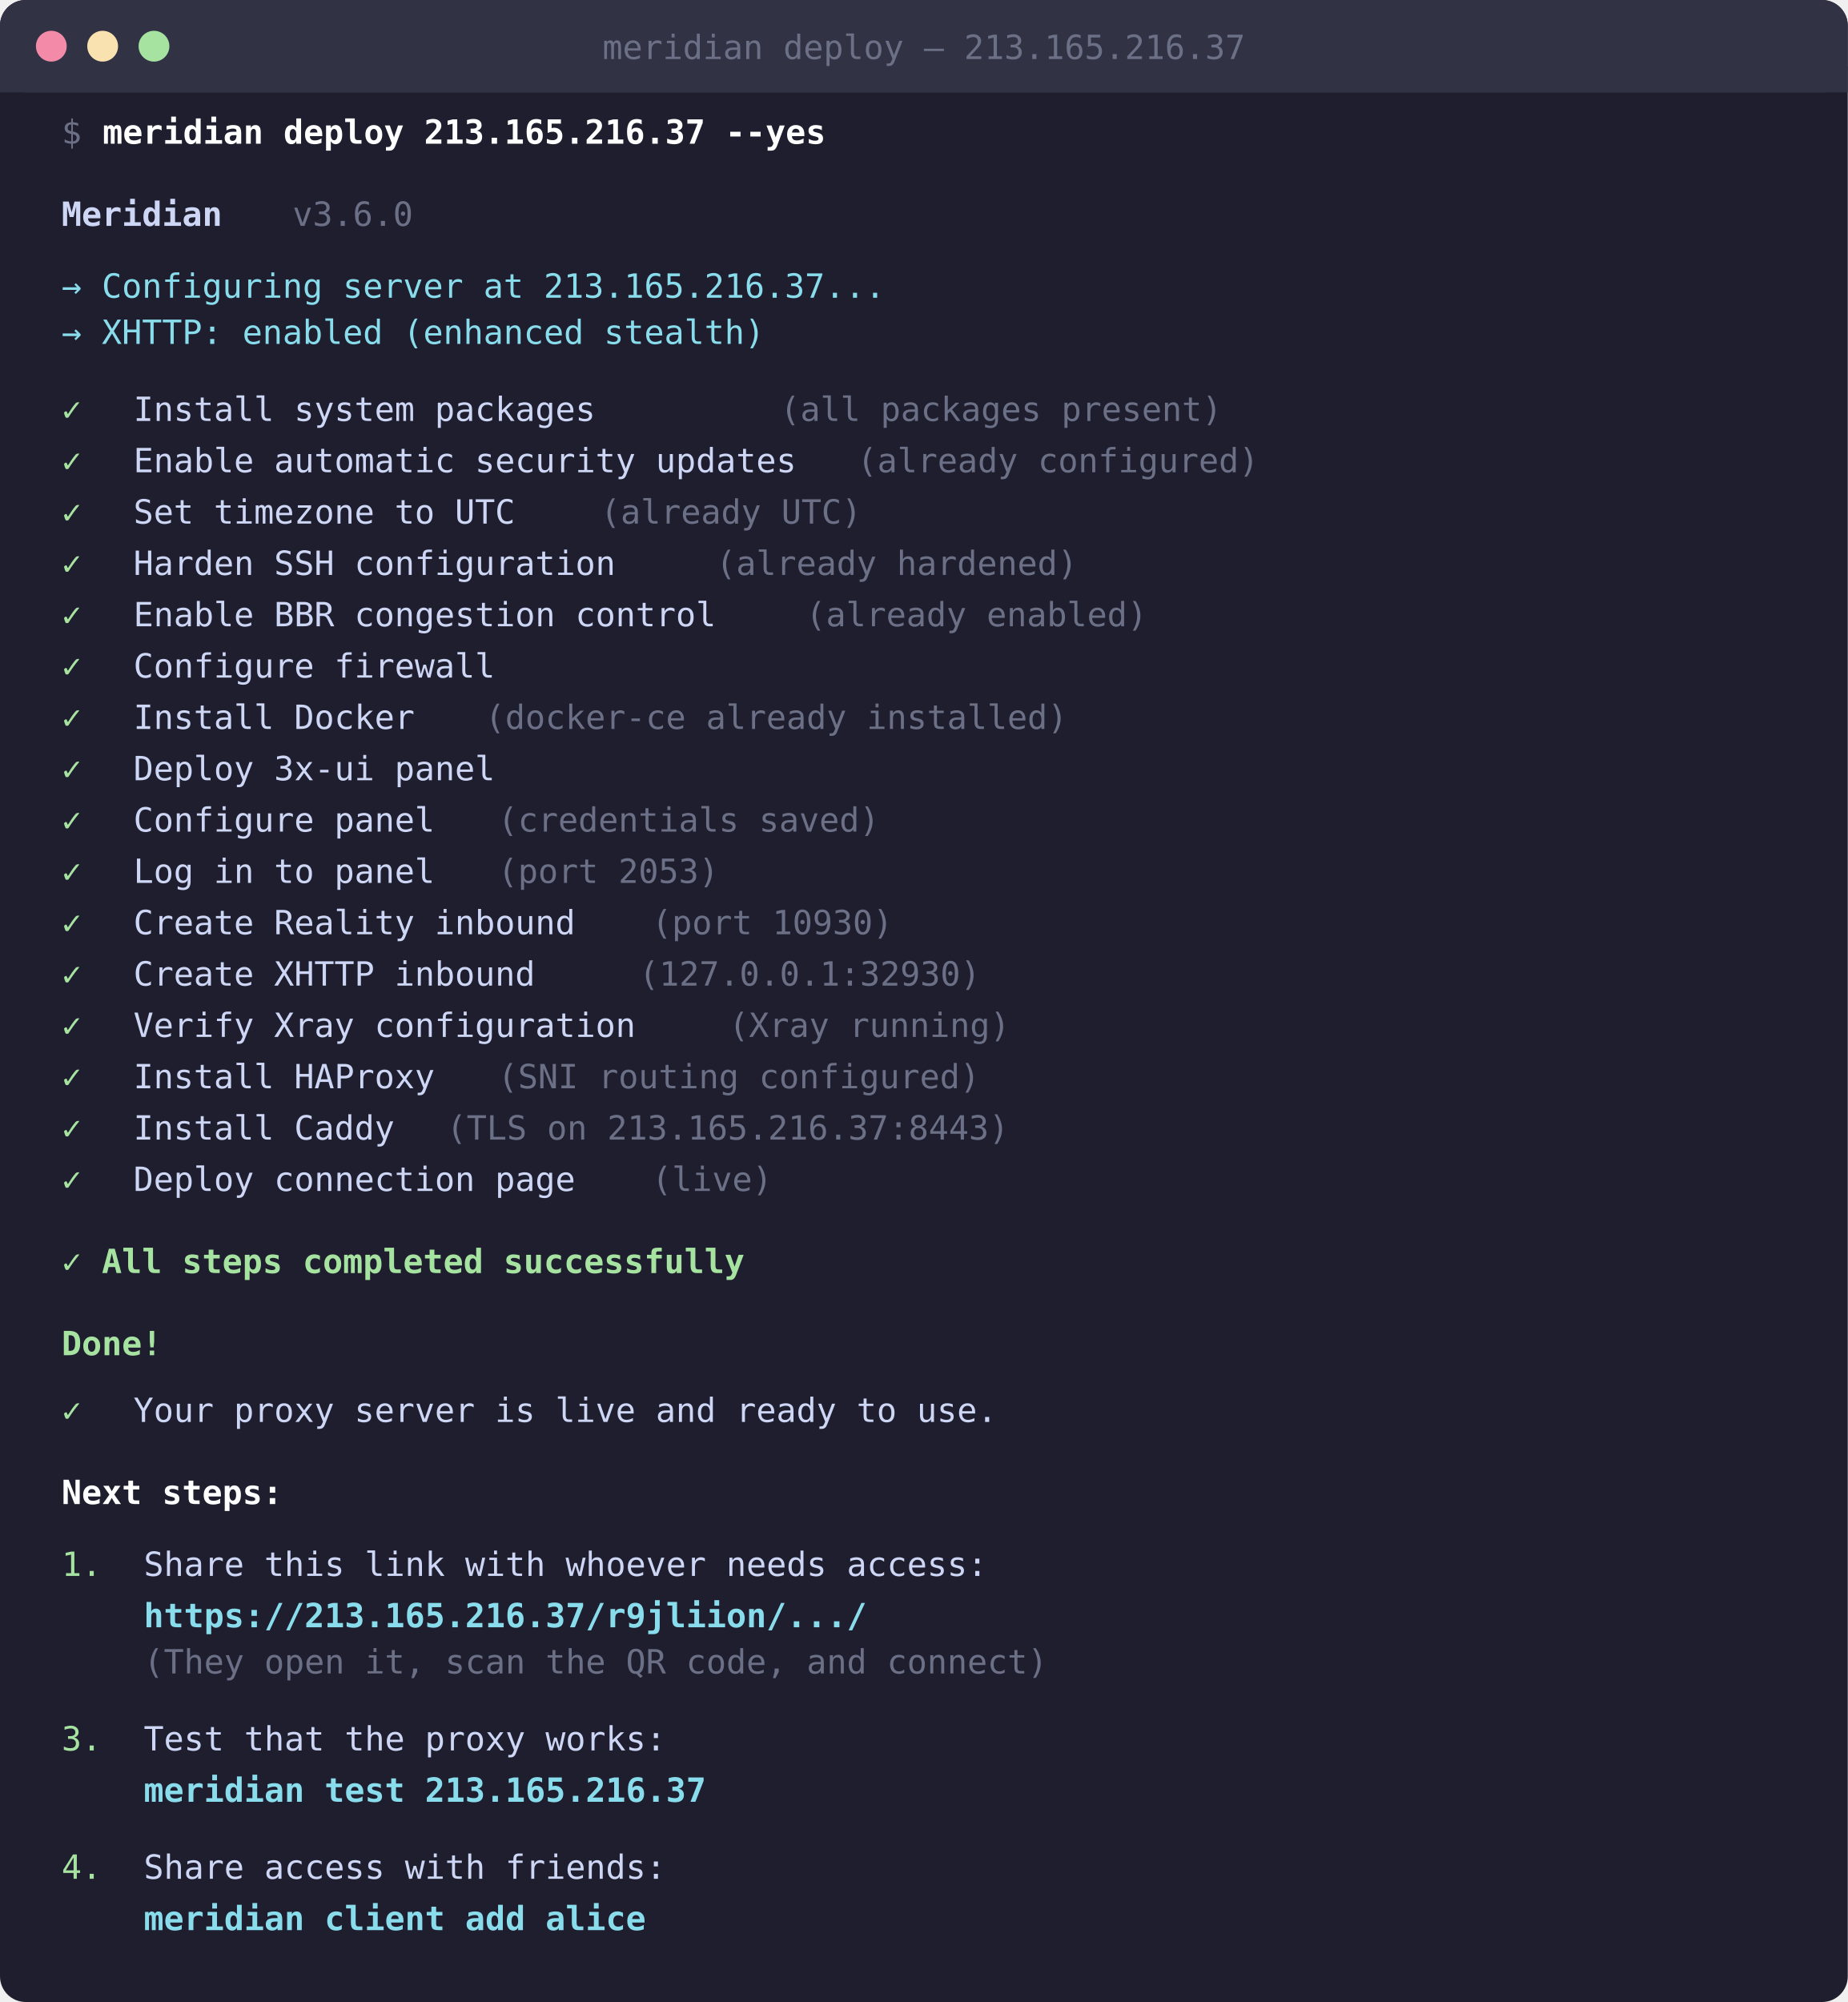
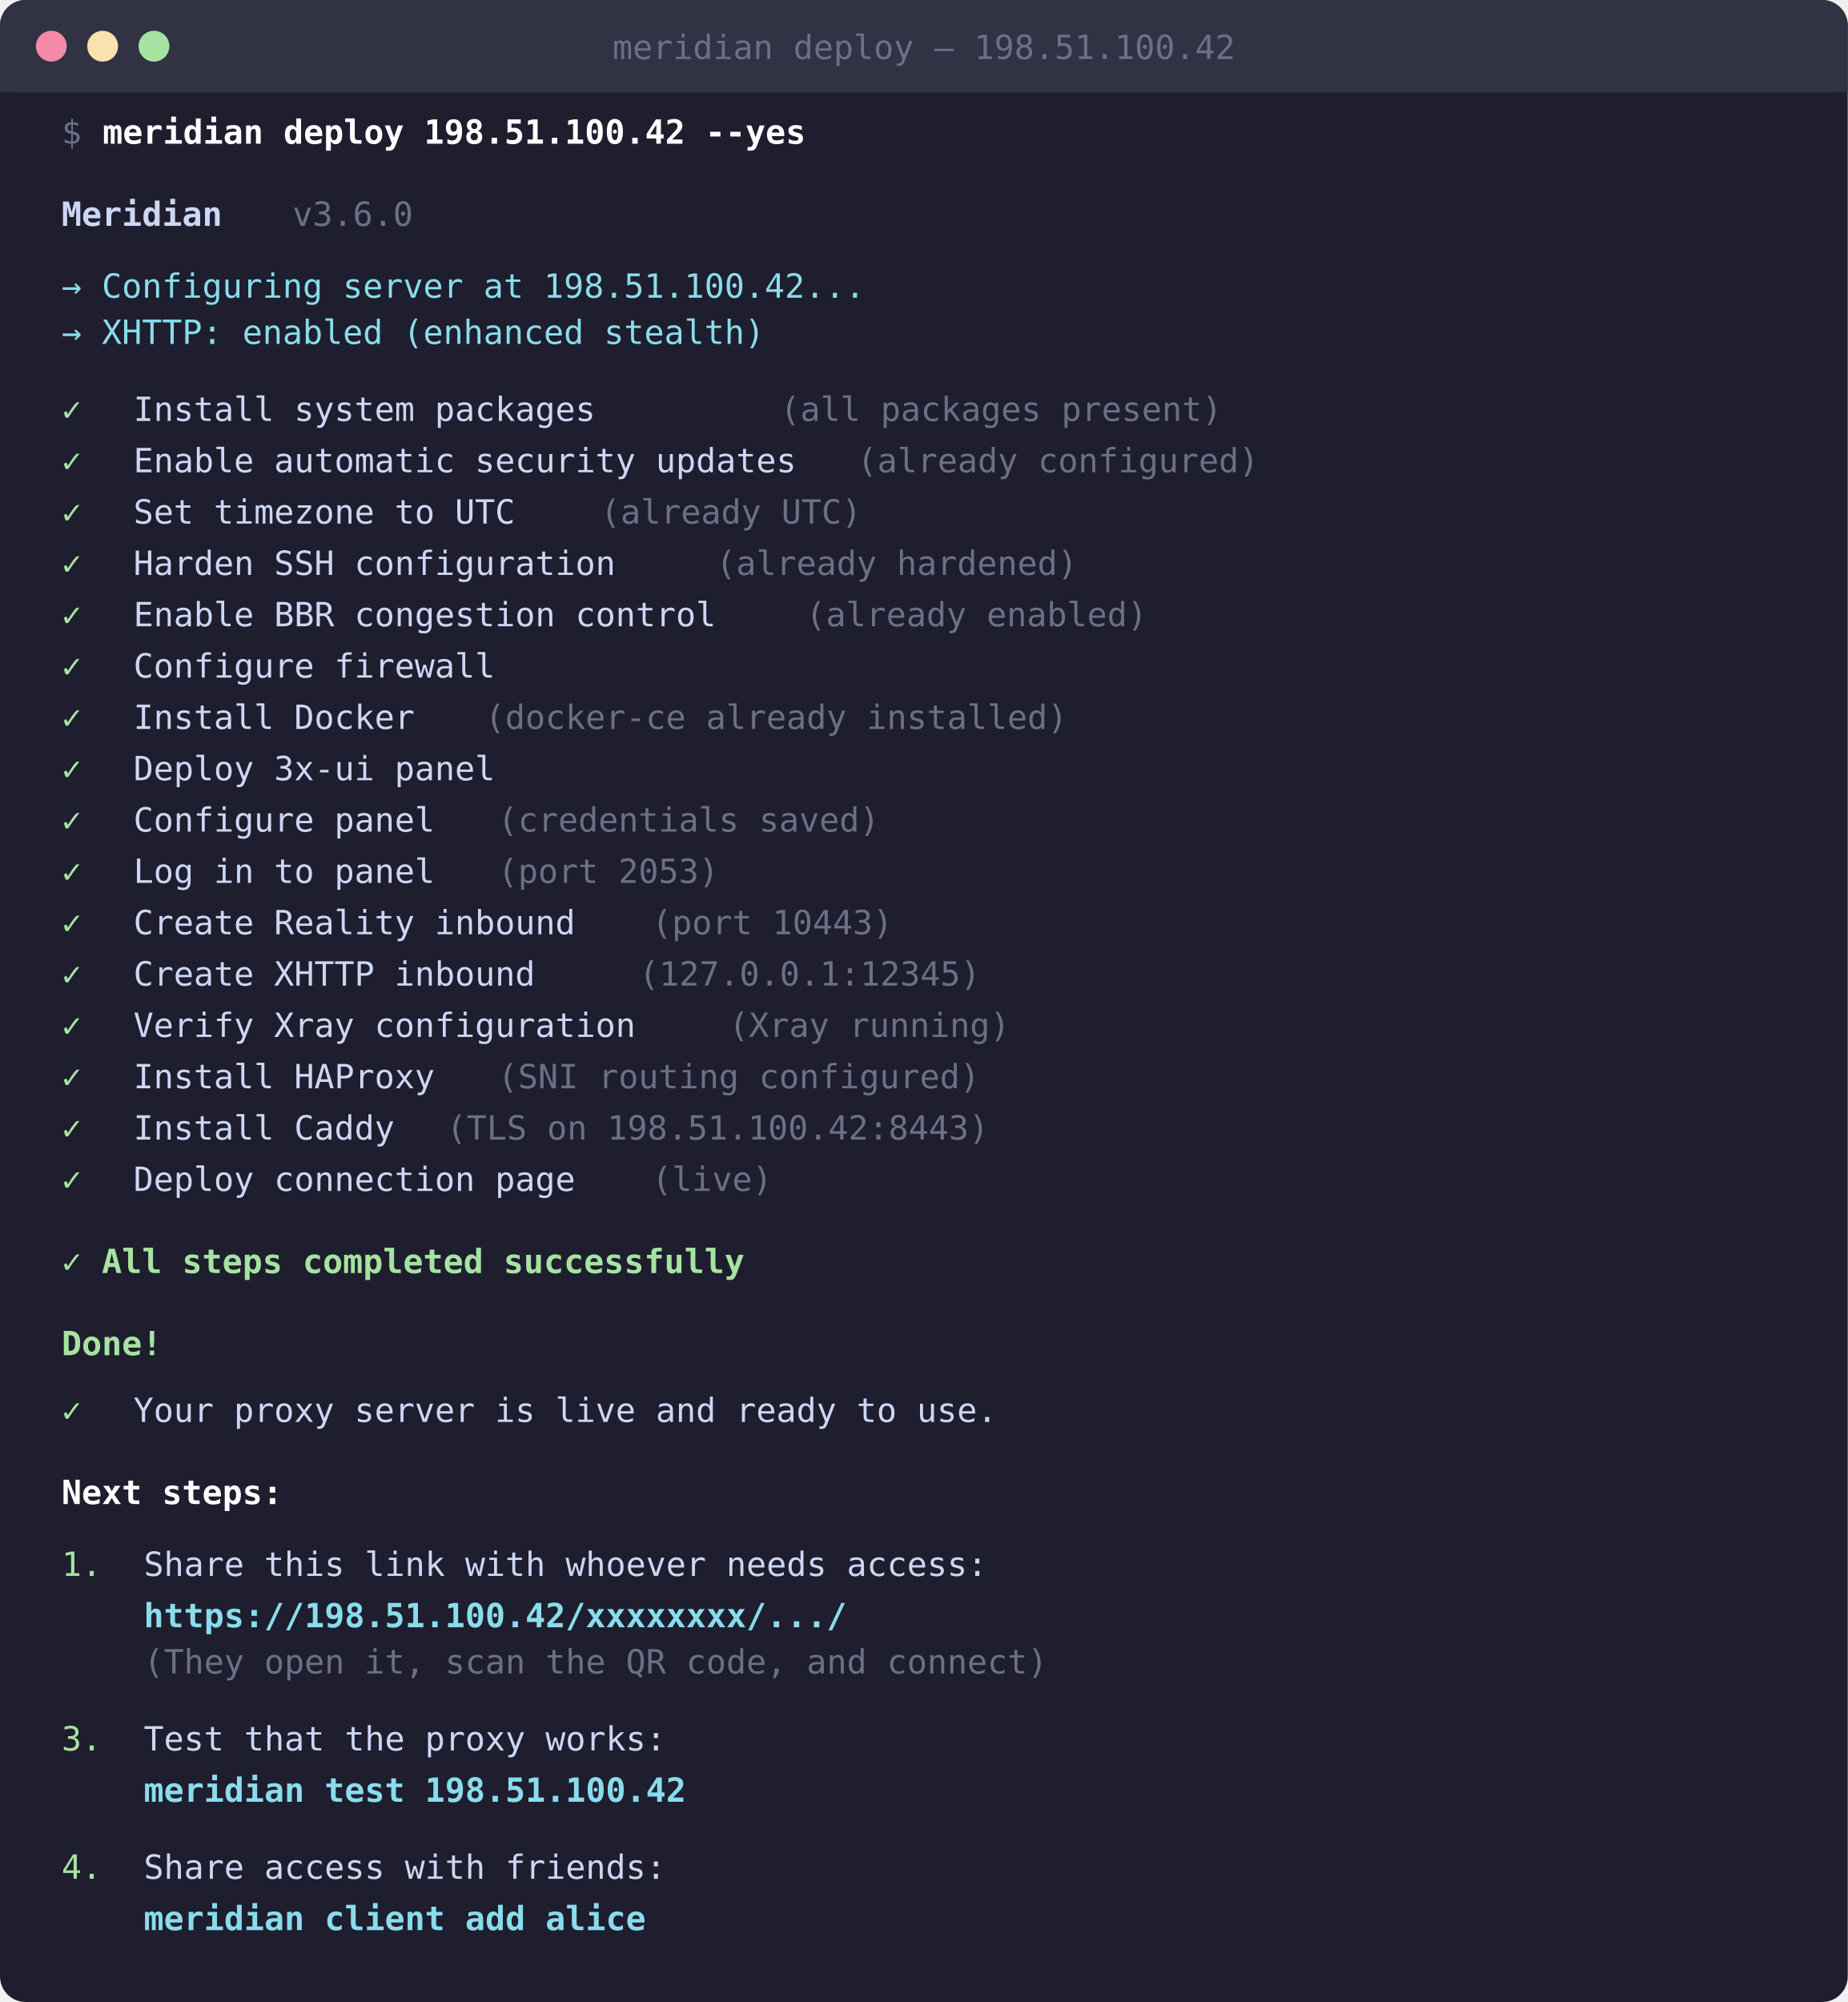
<svg xmlns="http://www.w3.org/2000/svg" width="720" height="780" viewBox="0 0 720 780">
  <defs>
    <style>
      .t { font-family: 'JetBrains Mono', 'SF Mono', 'Menlo', 'Monaco', 'Consolas', monospace; font-size: 13px; }
      .tb { font-family: 'JetBrains Mono', 'SF Mono', 'Menlo', 'Monaco', 'Consolas', monospace; font-size: 13px; font-weight: 700; }
      .g { fill: #a6e3a1; }
      .c { fill: #89dceb; }
      .w { fill: #cdd6f4; }
      .bw { fill: #ffffff; }
      .d { fill: #6c7086; }
    </style>
  </defs>
  <rect width="720" height="780" rx="10" ry="10" fill="#1e1e2e" />
  <rect width="720" height="36" rx="10" ry="10" fill="#313244" />
  <rect y="26" width="720" height="10" fill="#313244" />
  <circle cx="20" cy="18" r="6" fill="#f38ba8" />
  <circle cx="40" cy="18" r="6" fill="#f9e2af" />
  <circle cx="60" cy="18" r="6" fill="#a6e3a1" />
-   <text x="360" y="23" text-anchor="middle" class="t d">meridian deploy — 213.165.216.37</text>
+   <text x="360" y="23" text-anchor="middle" class="t d">meridian deploy — 198.51.100.42</text>
  <g transform="translate(24, 56)">
    <text y="0" class="t d">$</text>
-     <text x="16" y="0" class="tb bw">meridian deploy 213.165.216.37 --yes</text>
+     <text x="16" y="0" class="tb bw">meridian deploy 198.51.100.42 --yes</text>
    <text x="0" y="32" class="tb w">  Meridian</text>
    <text x="90" y="32" class="t d">v3.6.0</text>
-     <text x="0" y="60" class="t c">  → Configuring server at 213.165.216.37...</text>
+     <text x="0" y="60" class="t c">  → Configuring server at 198.51.100.42...</text>
    <text x="0" y="78" class="t c">  → XHTTP: enabled (enhanced stealth)</text>
    <text x="0" y="108" class="t g">  ✓</text>
    <text x="28" y="108" class="t w">Install system packages</text>
    <text x="280" y="108" class="t d">(all packages present)</text>
    <text x="0" y="128" class="t g">  ✓</text>
    <text x="28" y="128" class="t w">Enable automatic security updates</text>
    <text x="310" y="128" class="t d">(already configured)</text>
    <text x="0" y="148" class="t g">  ✓</text>
    <text x="28" y="148" class="t w">Set timezone to UTC</text>
    <text x="210" y="148" class="t d">(already UTC)</text>
    <text x="0" y="168" class="t g">  ✓</text>
    <text x="28" y="168" class="t w">Harden SSH configuration</text>
    <text x="255" y="168" class="t d">(already hardened)</text>
    <text x="0" y="188" class="t g">  ✓</text>
    <text x="28" y="188" class="t w">Enable BBR congestion control</text>
    <text x="290" y="188" class="t d">(already enabled)</text>
    <text x="0" y="208" class="t g">  ✓</text>
    <text x="28" y="208" class="t w">Configure firewall</text>
    <text x="0" y="228" class="t g">  ✓</text>
    <text x="28" y="228" class="t w">Install Docker</text>
    <text x="165" y="228" class="t d">(docker-ce already installed)</text>
    <text x="0" y="248" class="t g">  ✓</text>
    <text x="28" y="248" class="t w">Deploy 3x-ui panel</text>
    <text x="0" y="268" class="t g">  ✓</text>
    <text x="28" y="268" class="t w">Configure panel</text>
    <text x="170" y="268" class="t d">(credentials saved)</text>
    <text x="0" y="288" class="t g">  ✓</text>
    <text x="28" y="288" class="t w">Log in to panel</text>
    <text x="170" y="288" class="t d">(port 2053)</text>
    <text x="0" y="308" class="t g">  ✓</text>
    <text x="28" y="308" class="t w">Create Reality inbound</text>
-     <text x="230" y="308" class="t d">(port 10930)</text>
+     <text x="230" y="308" class="t d">(port 10443)</text>
    <text x="0" y="328" class="t g">  ✓</text>
    <text x="28" y="328" class="t w">Create XHTTP inbound</text>
-     <text x="225" y="328" class="t d">(127.0.0.1:32930)</text>
+     <text x="225" y="328" class="t d">(127.0.0.1:12345)</text>
    <text x="0" y="348" class="t g">  ✓</text>
    <text x="28" y="348" class="t w">Verify Xray configuration</text>
    <text x="260" y="348" class="t d">(Xray running)</text>
    <text x="0" y="368" class="t g">  ✓</text>
    <text x="28" y="368" class="t w">Install HAProxy</text>
    <text x="170" y="368" class="t d">(SNI routing configured)</text>
    <text x="0" y="388" class="t g">  ✓</text>
    <text x="28" y="388" class="t w">Install Caddy</text>
-     <text x="150" y="388" class="t d">(TLS on 213.165.216.37:8443)</text>
+     <text x="150" y="388" class="t d">(TLS on 198.51.100.42:8443)</text>
    <text x="0" y="408" class="t g">  ✓</text>
    <text x="28" y="408" class="t w">Deploy connection page</text>
    <text x="230" y="408" class="t d">(live)</text>
    <text x="0" y="440" class="tb g">  ✓ All steps completed successfully</text>
    <text x="0" y="472" class="tb g">  Done!</text>
    <text x="0" y="498" class="t g">  ✓</text>
    <text x="28" y="498" class="t w">Your proxy server is live and ready to use.</text>
    <text x="0" y="530" class="tb bw">  Next steps:</text>
    <text x="0" y="558" class="t g">  1.</text>
    <text x="32" y="558" class="t w">Share this link with whoever needs access:</text>
-     <text x="32" y="578" class="tb c">     https://213.165.216.37/r9jliion/.../</text>
+     <text x="32" y="578" class="tb c">     https://198.51.100.42/xxxxxxxx/.../</text>
    <text x="32" y="596" class="t d">     (They open it, scan the QR code, and connect)</text>
    <text x="0" y="626" class="t g">  3.</text>
    <text x="32" y="626" class="t w">Test that the proxy works:</text>
-     <text x="32" y="646" class="tb c">     meridian test 213.165.216.37</text>
+     <text x="32" y="646" class="tb c">     meridian test 198.51.100.42</text>
    <text x="0" y="676" class="t g">  4.</text>
    <text x="32" y="676" class="t w">Share access with friends:</text>
    <text x="32" y="696" class="tb c">     meridian client add alice</text>
  </g>
</svg>
